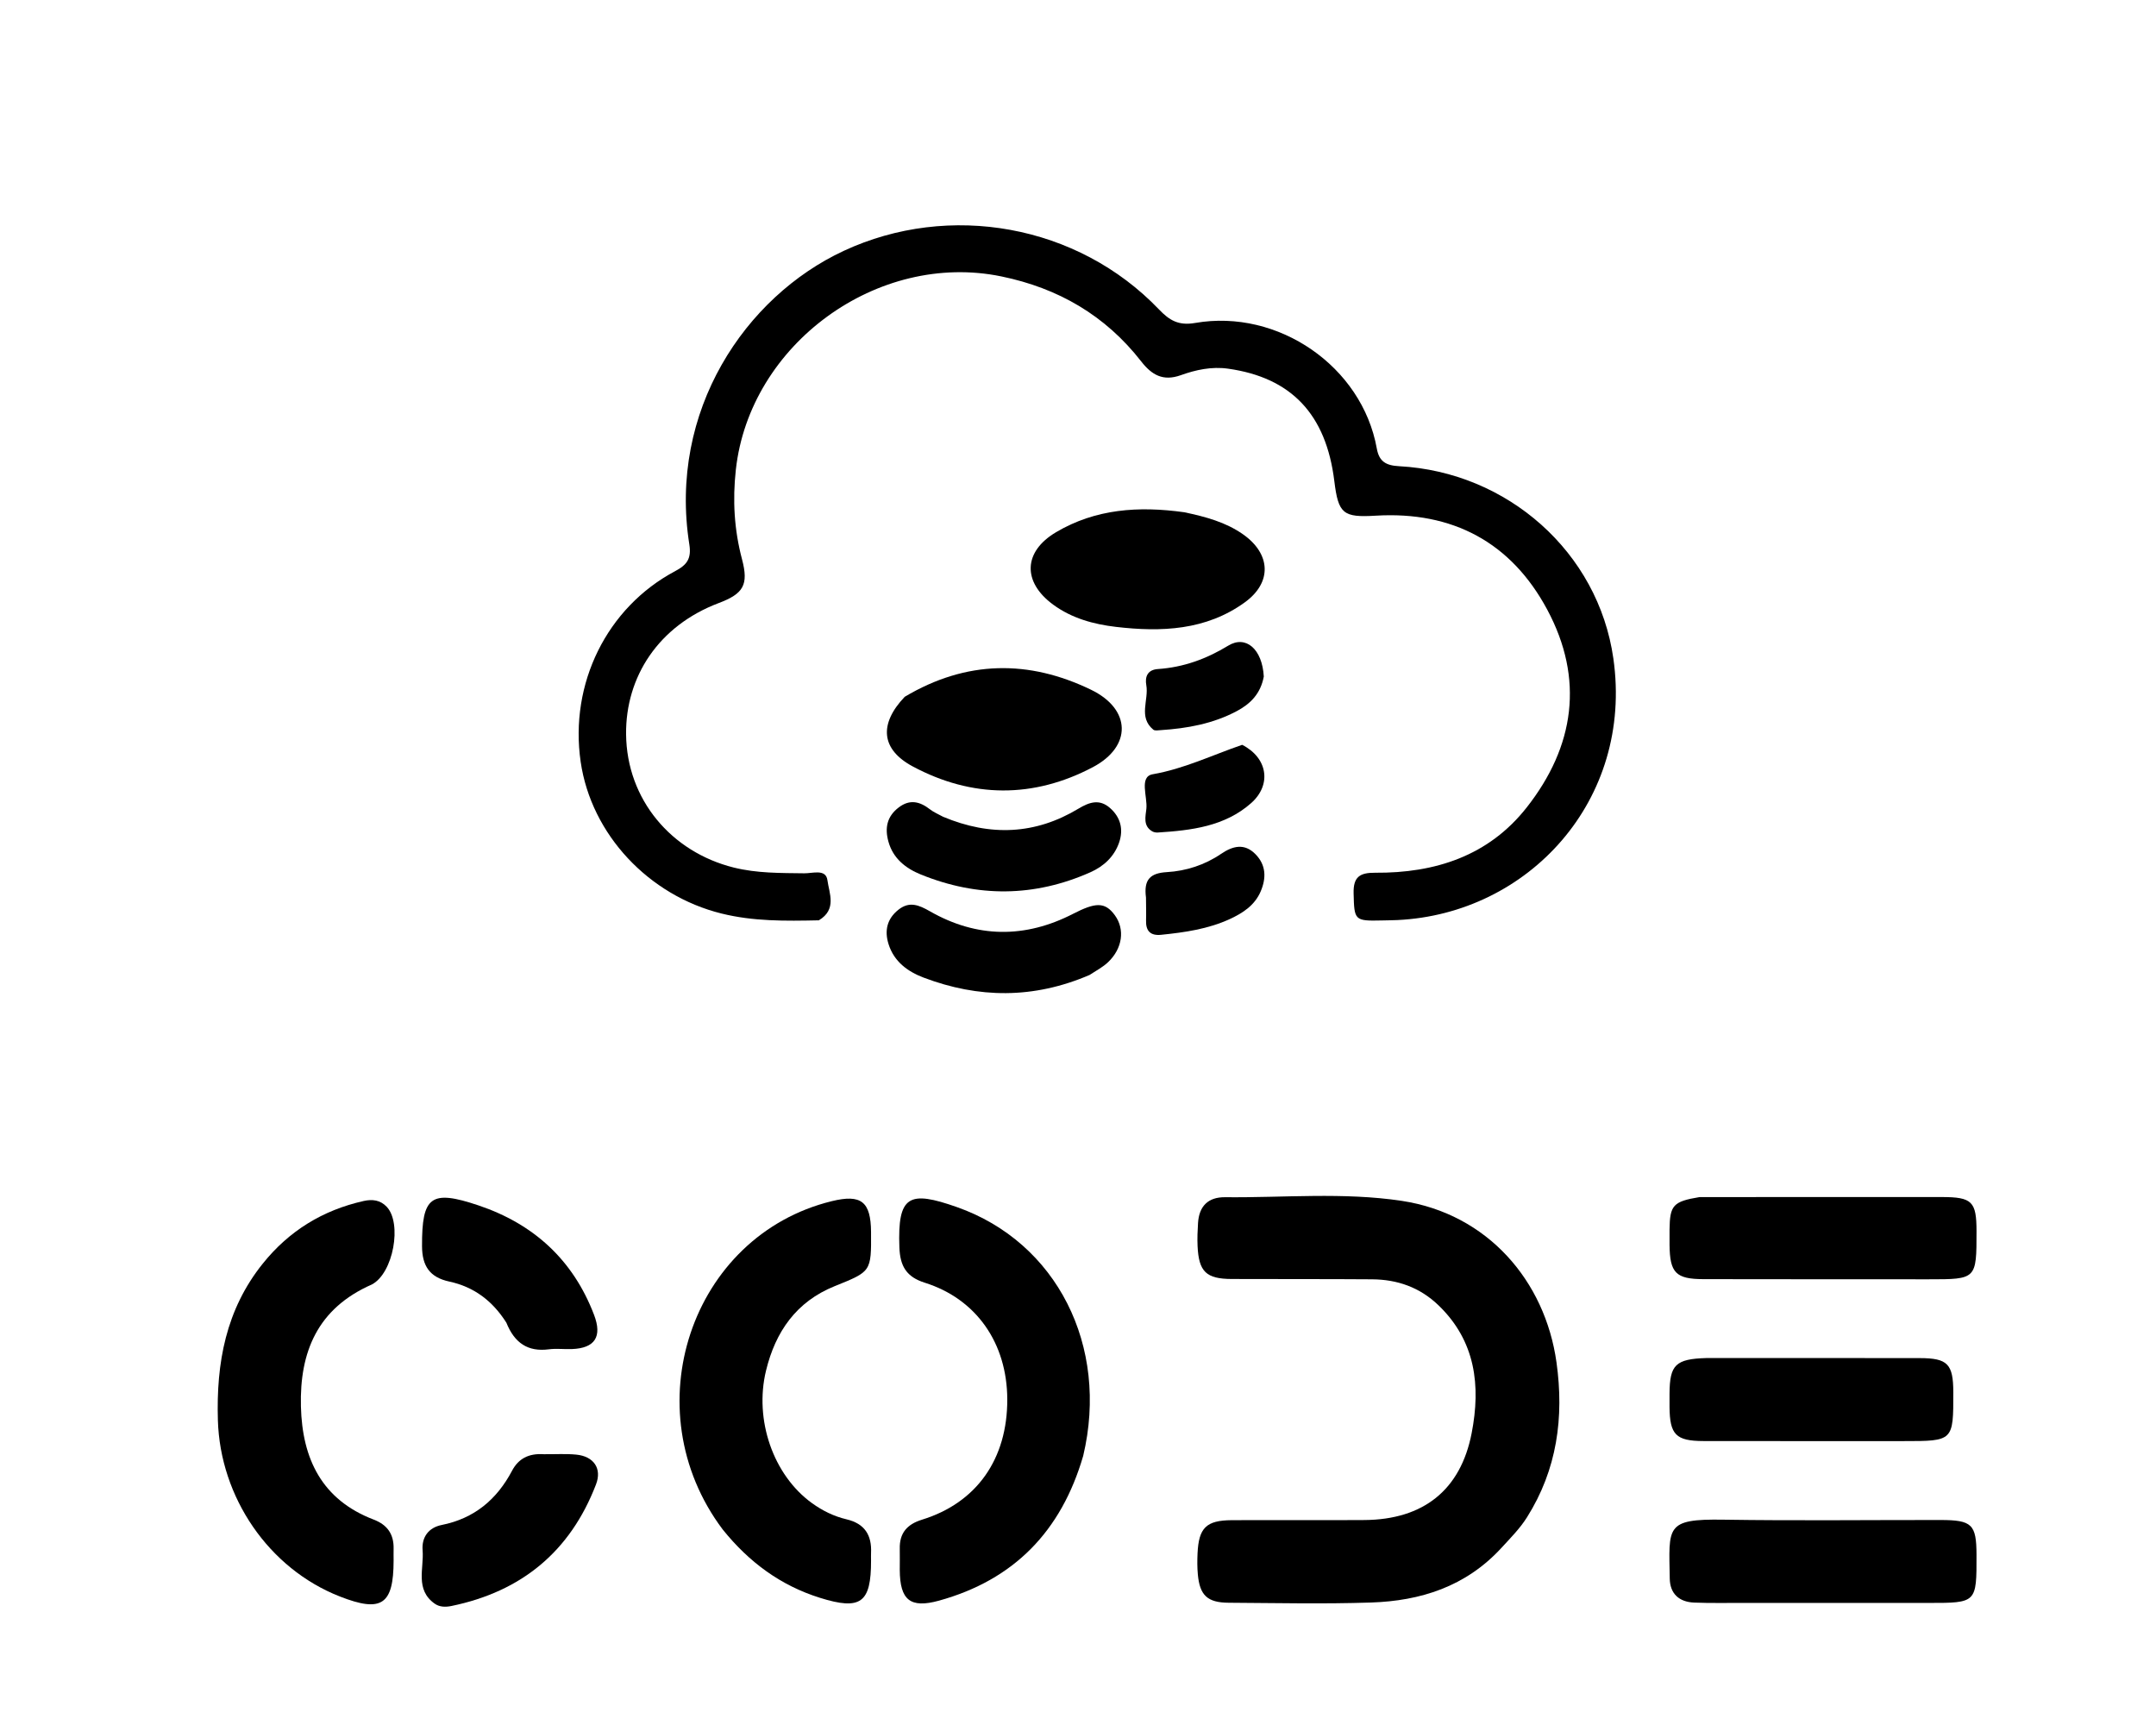
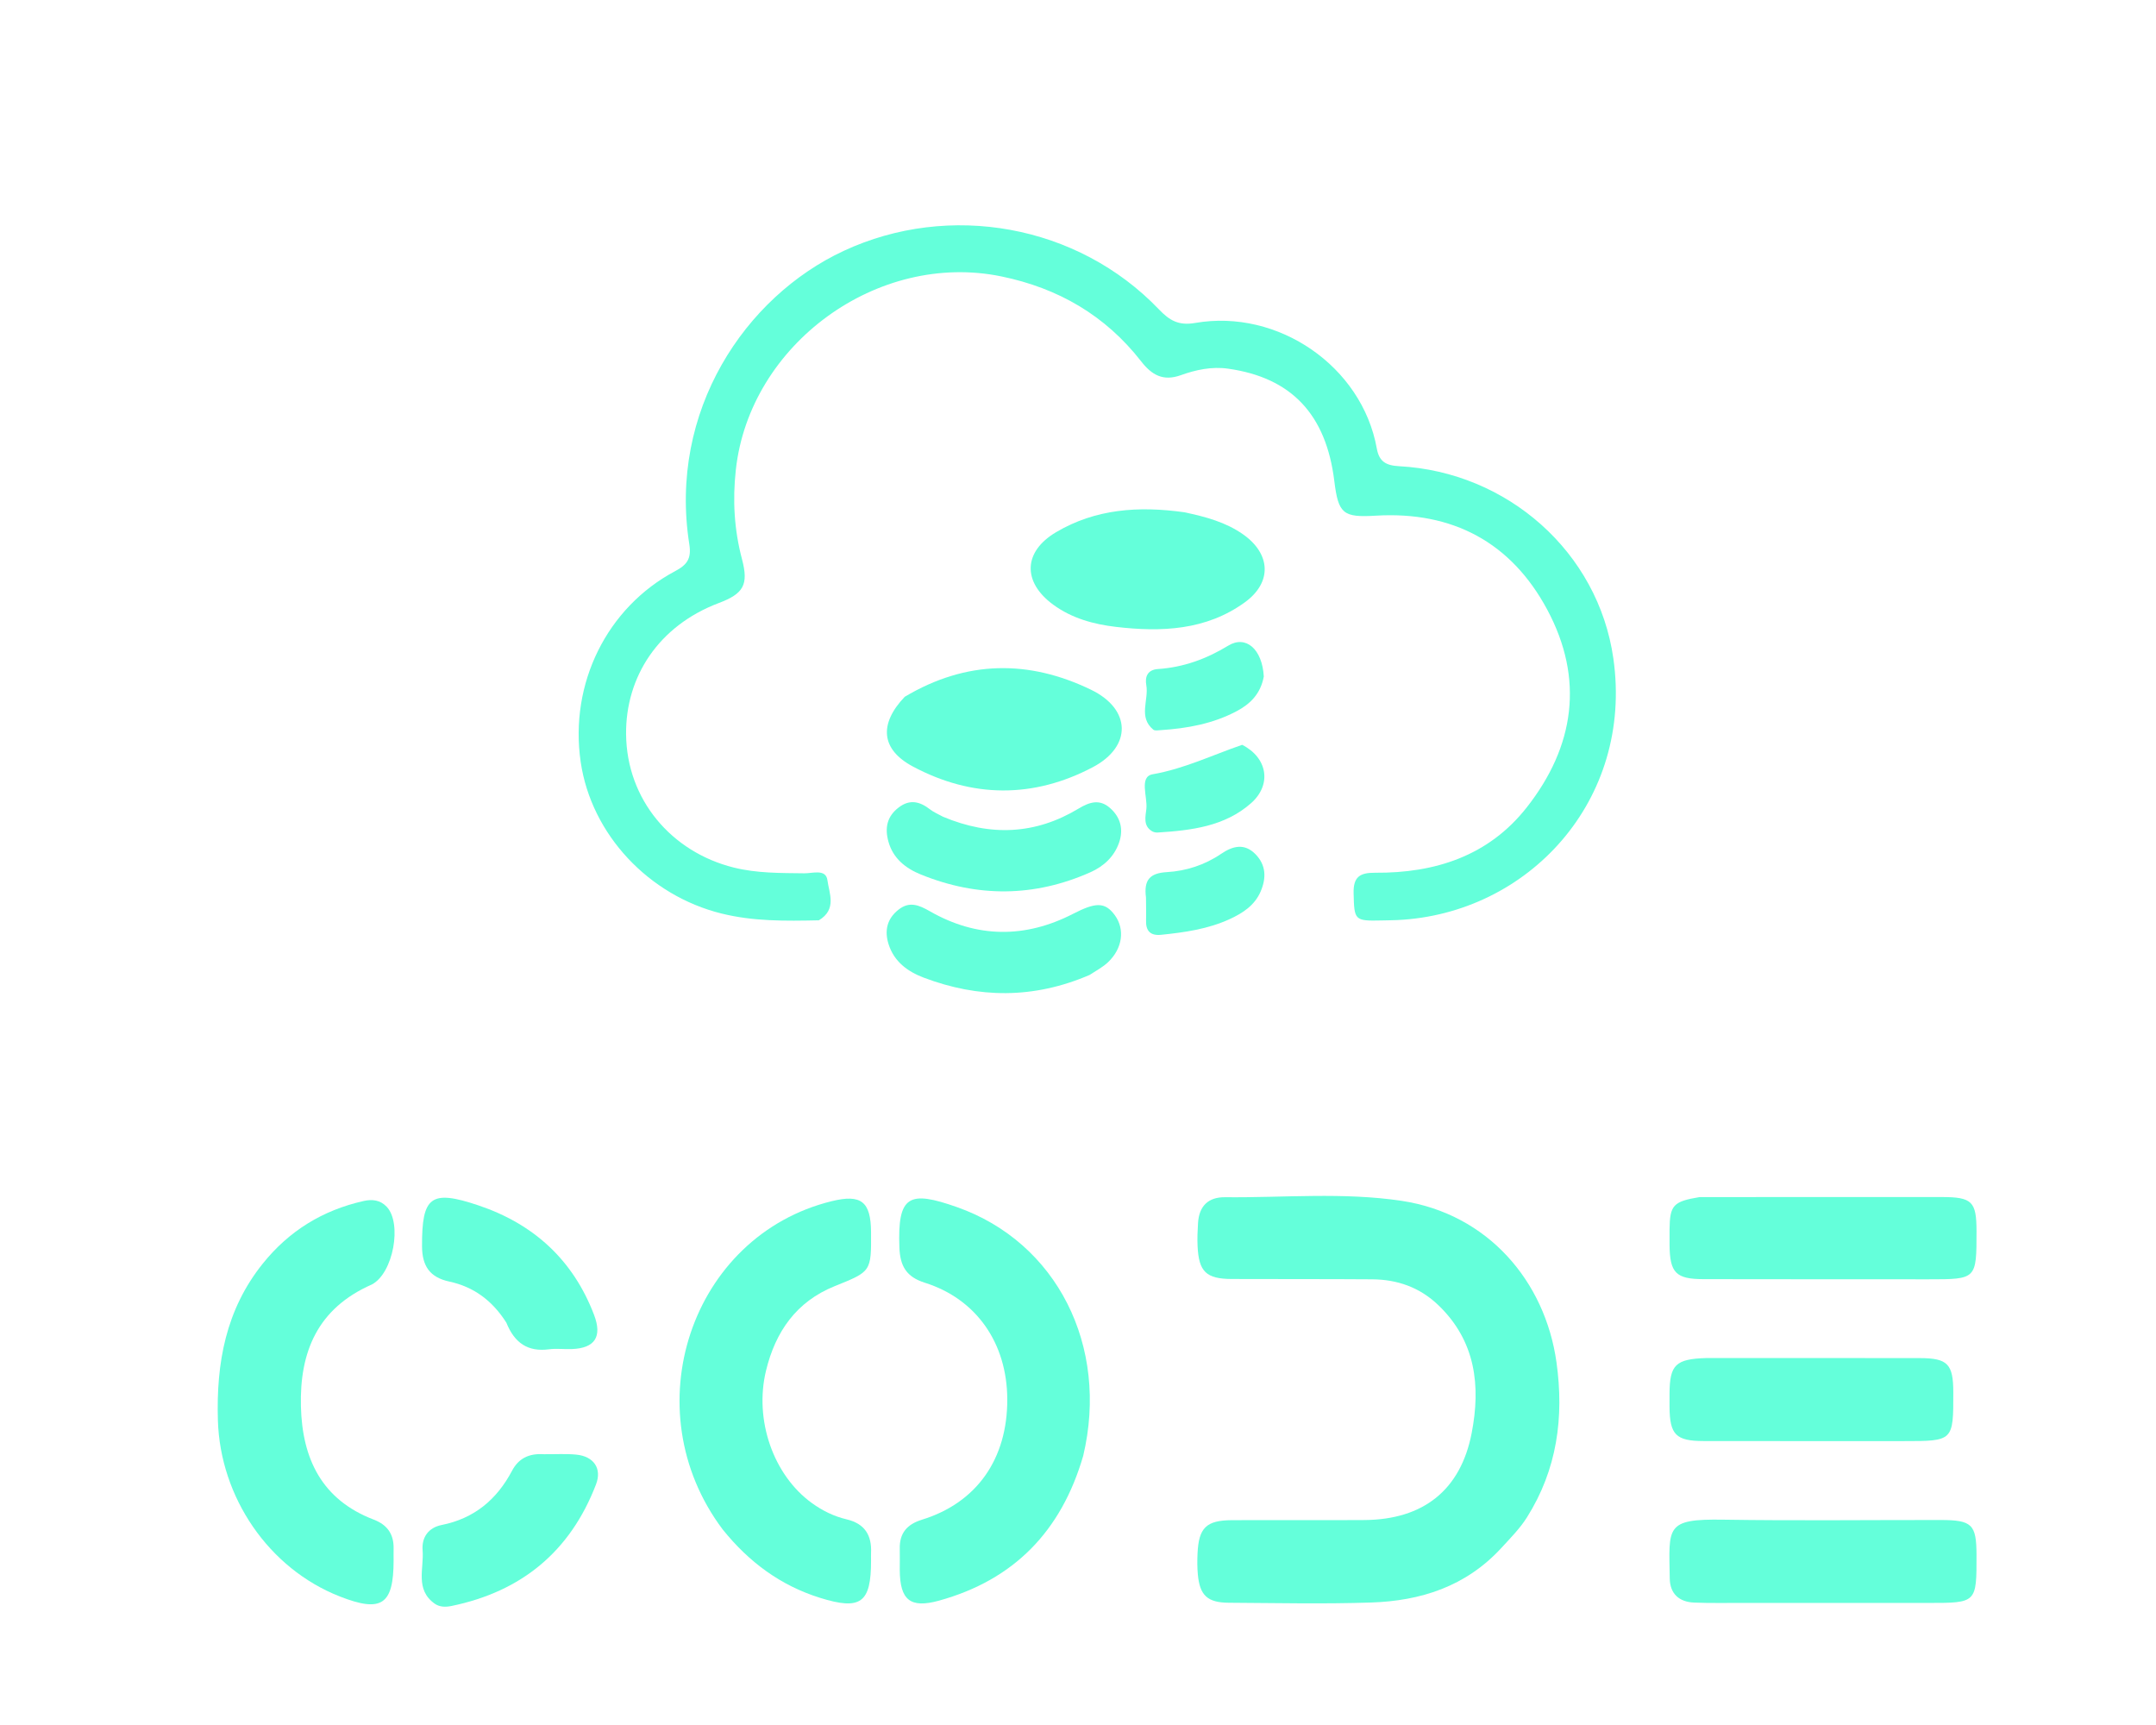
<svg xmlns="http://www.w3.org/2000/svg" version="1.1" id="Layer_1" x="0px" y="0px" width="100%" viewBox="0 0 560 448" enable-background="new 0 0 560 448" xml:space="preserve">
-   <path fill="#000000" opacity="1" stroke="none" d=" M212.681,239.016   C203.891,239.207 195.646,239.292 187.402,237.251   C168.535,232.58 153.57,216.743 150.822,197.845   C147.876,177.578 157.597,157.772 175.377,148.324   C178.462,146.685 179.63,145.067 179.046,141.377   C173.565,106.74 193.54,77.065 219.158,65.147   C246.543,52.407 279.918,58.291 301.045,80.373   C303.775,83.227 306.131,84.62 310.441,83.872   C332,80.132 353.79,95.173 357.61,116.474   C358.21,119.823 359.926,120.893 363.39,121.077   C391.547,122.572 415.127,143.385 419.056,171.018   C424.299,207.884 396.936,237.358 362.93,238.95   C361.599,239.012 360.265,239.018 358.932,239.051   C351.763,239.226 351.762,238.997 351.587,232.004   C351.48,227.73 353.198,226.631 357.175,226.66   C372.739,226.773 386.637,222.311 396.556,209.692   C409.005,193.853 411.527,176.333 401.887,158.341   C392.513,140.845 377.285,132.731 357.329,133.927   C348.851,134.436 347.62,133.446 346.576,124.941   C344.45,107.611 335.416,98.057 318.969,95.747   C314.729,95.151 310.598,96.039 306.721,97.433   C302.054,99.112 299.125,97.339 296.409,93.853   C287.105,81.915 274.88,74.829 260.09,71.786   C227.962,65.174 194.716,89.377 191.126,122.001   C190.259,129.886 190.697,137.566 192.729,145.233   C194.495,151.898 193.109,154.193 186.692,156.616   C171.024,162.531 162.485,175.785 162.62,190.664   C162.775,207.703 174.427,221.278 190.557,225.305   C196.631,226.821 202.76,226.724 208.923,226.805   C211.056,226.833 214.518,225.601 214.913,228.589   C215.36,231.967 217.439,236.181 212.681,239.016  z" />
-   <path fill="#000000" opacity="1" stroke="none" d=" M389.991,401.989   C380.695,412.1 368.944,415.766 356.112,416.192   C343.806,416.6 331.474,416.321 319.155,416.25   C313.617,416.218 311.632,414.338 311.128,408.91   C310.96,407.093 310.966,405.247 311.051,403.422   C311.36,396.785 313.31,394.842 319.937,394.806   C331.425,394.743 342.913,394.852 354.4,394.769   C369.64,394.659 379.38,387.038 382.253,372.179   C384.623,359.922 383.315,348.291 373.601,338.968   C368.753,334.315 362.939,332.298 356.384,332.25   C344.231,332.16 332.077,332.219 319.923,332.167   C313.291,332.139 311.374,330.285 311.058,323.629   C310.964,321.639 311.053,319.634 311.175,317.643   C311.443,313.265 313.779,310.884 318.207,310.929   C333.507,311.083 348.911,309.588 364.082,311.874   C386.385,315.235 401.336,332.685 404.285,353.823   C406.275,368.091 404.449,381.644 396.608,394.078   C394.806,396.936 392.477,399.28 389.991,401.989  z" />
-   <path fill="#000000" opacity="1" stroke="none" d=" M187.716,397.223   C164.27,366.047 179.441,320.913 216.054,311.952   C223.677,310.087 226.188,312.061 226.245,319.961   C226.319,330.318 226.274,330.207 216.786,334.035   C206.86,338.04 201.421,345.818 198.961,355.99   C195.875,368.746 200.831,383.095 210.884,390.364   C213.622,392.343 216.617,393.816 219.877,394.583   C224.593,395.692 226.465,398.688 226.247,403.309   C226.216,403.974 226.245,404.642 226.246,405.308   C226.264,416.281 223.574,418.288 212.97,414.967   C202.811,411.786 194.583,405.763 187.716,397.223  z" />
-   <path fill="#000000" opacity="1" stroke="none" d=" M281.351,378.094   C275.641,397.749 263.291,410.337 243.907,415.701   C236.401,417.778 233.757,415.524 233.705,407.743   C233.693,405.913 233.755,404.082 233.706,402.253   C233.598,398.152 235.61,395.867 239.493,394.671   C253.692,390.294 261.688,378.902 261.63,363.397   C261.575,348.814 253.607,337.355 240.194,333.13   C235.448,331.635 233.79,328.849 233.608,323.985   C233.099,310.393 236.139,309.124 248.554,313.496   C274.472,322.623 288.124,349.549 281.351,378.094  z" />
-   <path fill="#000000" opacity="1" stroke="none" d=" M96.561,333.604   C82.438,339.813 77.812,351.139 78.161,365.271   C78.498,378.881 83.599,389.504 97.064,394.654   C100.663,396.03 102.327,398.496 102.235,402.273   C102.211,403.271 102.236,404.27 102.235,405.269   C102.227,416.774 99.101,418.867 88.268,414.621   C69.744,407.359 57.191,388.831 56.595,368.878   C56.148,353.953 58.659,340.115 68.266,328.156   C75.102,319.646 83.84,314.297 94.451,311.911   C96.716,311.402 98.772,311.658 100.433,313.402   C104.491,317.661 102.192,330.69 96.561,333.604  z" />
-   <path fill="#000000" opacity="1" stroke="none" d=" M453.005,416.295   C448.348,416.277 444.185,416.378 440.033,416.207   C436.146,416.047 433.764,413.927 433.702,409.944   C433.492,396.513 432.46,394.439 447.622,394.676   C466.413,394.969 485.212,394.743 504.007,394.761   C512.23,394.769 513.358,395.883 513.378,403.83   C513.411,416.299 513.41,416.299 500.908,416.298   C485.106,416.297 469.305,416.295 453.005,416.295  z" />
-   <path fill="#000000" opacity="1" stroke="none" d=" M441.421,310.9   C462.698,310.883 483.519,310.865 504.339,310.883   C512.249,310.89 513.379,312.041 513.382,319.777   C513.388,332.253 513.388,332.251 500.915,332.245   C481.426,332.234 461.938,332.247 442.449,332.207   C435.281,332.192 433.721,330.561 433.649,323.317   C433.635,321.985 433.634,320.652 433.649,319.32   C433.72,313.023 434.584,312.033 441.421,310.9  z" />
-   <path fill="#000000" opacity="1" stroke="none" d=" M443.208,352.699   C462.01,352.699 480.338,352.678 498.666,352.713   C505.897,352.727 507.337,354.257 507.35,361.577   C507.372,374.275 507.372,374.271 494.442,374.268   C477.113,374.263 459.785,374.286 442.456,374.253   C435.29,374.24 433.701,372.591 433.643,365.395   C433.634,364.229 433.637,363.063 433.645,361.896   C433.695,354.464 435.214,352.929 443.208,352.699  z" />
-   <path fill="#000000" opacity="1" stroke="none" d=" M234.994,180.964   C251.036,171.411 267.279,171.328 283.409,179.145   C293.824,184.193 294.058,193.855 283.859,199.239   C268.441,207.378 252.487,207.295 237.079,199.052   C228.8,194.624 228.261,188.029 234.994,180.964  z" />
-   <path fill="#000000" opacity="1" stroke="none" d=" M307.601,133.037   C313.258,134.23 318.386,135.631 322.855,138.763   C330.092,143.836 330.468,151.256 323.346,156.421   C313.264,163.735 301.624,164.187 289.844,162.806   C284.053,162.128 278.375,160.578 273.534,157.02   C265.521,151.131 265.77,143.256 274.322,138.205   C284.534,132.173 295.694,131.372 307.601,133.037  z" />
-   <path fill="#000000" opacity="1" stroke="none" d=" M141.264,377.674   C144.388,377.696 147.073,377.518 149.713,377.783   C154.215,378.235 156.393,381.377 154.813,385.5   C148.137,402.921 135.47,413.349 117.249,417.094   C115.764,417.399 114.198,417.406 112.901,416.484   C107.757,412.825 110.153,407.369 109.768,402.622   C109.489,399.189 111.362,396.728 114.699,396.06   C123.183,394.365 129.037,389.458 132.999,381.967   C134.642,378.862 137.266,377.404 141.264,377.674  z" />
-   <path fill="#000000" opacity="1" stroke="none" d=" M131.523,343.514   C127.87,337.75 123.01,334.191 116.7,332.834   C111.638,331.744 109.64,328.808 109.619,323.656   C109.566,310.743 111.88,308.883 124.258,313.046   C138.607,317.873 148.833,327.182 154.291,341.455   C156.471,347.155 154.538,350.139 148.539,350.367   C146.549,350.443 144.526,350.173 142.566,350.429   C137.112,351.141 133.647,348.794 131.523,343.514  z" />
-   <path fill="#000000" opacity="1" stroke="none" d=" M244.95,212.12   C257.281,217.287 268.961,216.74 280.127,210.011   C283.006,208.276 285.596,207.472 288.289,209.821   C291.063,212.241 291.869,215.404 290.66,218.864   C289.385,222.509 286.663,225.003 283.227,226.531   C268.656,233.009 253.916,233.09 239.196,227.125   C235.286,225.541 231.973,222.988 230.754,218.56   C229.782,215.032 230.371,212.028 233.446,209.692   C236.362,207.477 238.962,208.179 241.587,210.219   C242.495,210.925 243.595,211.383 244.95,212.12  z" />
-   <path fill="#000000" opacity="1" stroke="none" d=" M282.983,253.217   C268.459,259.457 254.18,259.303 239.892,253.891   C235.733,252.315 232.233,249.739 230.8,245.224   C229.69,241.727 230.378,238.625 233.359,236.263   C236.2,234.011 238.659,235.024 241.548,236.676   C253.748,243.655 266.289,243.723 278.72,237.329   C284.516,234.347 287.004,234.158 289.583,237.714   C292.226,241.359 291.575,246.322 287.797,249.902   C286.486,251.145 284.832,252.027 282.983,253.217  z" />
-   <path fill="#000000" opacity="1" stroke="none" d=" M322.634,193.439   C329.259,196.793 330.373,203.793 324.977,208.571   C318.113,214.648 309.426,215.659 300.706,216.215   C300.23,216.245 299.671,216.136 299.264,215.898   C296.842,214.48 297.553,212.007 297.759,210.043   C298.085,206.935 295.822,201.708 299.395,201.085   C307.538,199.665 314.742,196.161 322.634,193.439  z" />
-   <path fill="#000000" opacity="1" stroke="none" d=" M297.659,233.097   C297.041,228.418 298.764,226.749 303.099,226.496   C308.084,226.206 312.911,224.646 317.123,221.783   C320.203,219.689 323.216,218.916 326.092,221.838   C328.868,224.658 328.94,228.041 327.441,231.528   C325.892,235.131 322.812,237.126 319.462,238.675   C313.812,241.288 307.724,242.152 301.598,242.777   C298.834,243.059 297.589,241.803 297.677,239.048   C297.735,237.223 297.669,235.394 297.659,233.097  z" />
-   <path fill="#000000" opacity="1" stroke="none" d=" M328.258,175.708   C327.412,180.222 324.745,182.822 321.218,184.696   C315.06,187.968 308.375,189.172 301.509,189.623   C300.852,189.667 299.966,189.837 299.557,189.499   C295.591,186.227 298.433,181.793 297.74,177.937   C297.359,175.814 298.018,173.942 300.757,173.757   C307.37,173.312 313.348,171.14 319.032,167.675   C323.599,164.892 327.867,168.567 328.258,175.708  z" />
+   <path fill="#64FFDA" opacity="1" stroke="none" d=" M212.681,239.016   C203.891,239.207 195.646,239.292 187.402,237.251   C168.535,232.58 153.57,216.743 150.822,197.845   C147.876,177.578 157.597,157.772 175.377,148.324   C178.462,146.685 179.63,145.067 179.046,141.377   C173.565,106.74 193.54,77.065 219.158,65.147   C246.543,52.407 279.918,58.291 301.045,80.373   C303.775,83.227 306.131,84.62 310.441,83.872   C332,80.132 353.79,95.173 357.61,116.474   C358.21,119.823 359.926,120.893 363.39,121.077   C391.547,122.572 415.127,143.385 419.056,171.018   C424.299,207.884 396.936,237.358 362.93,238.95   C361.599,239.012 360.265,239.018 358.932,239.051   C351.763,239.226 351.762,238.997 351.587,232.004   C351.48,227.73 353.198,226.631 357.175,226.66   C372.739,226.773 386.637,222.311 396.556,209.692   C409.005,193.853 411.527,176.333 401.887,158.341   C392.513,140.845 377.285,132.731 357.329,133.927   C348.851,134.436 347.62,133.446 346.576,124.941   C344.45,107.611 335.416,98.057 318.969,95.747   C314.729,95.151 310.598,96.039 306.721,97.433   C302.054,99.112 299.125,97.339 296.409,93.853   C287.105,81.915 274.88,74.829 260.09,71.786   C227.962,65.174 194.716,89.377 191.126,122.001   C190.259,129.886 190.697,137.566 192.729,145.233   C194.495,151.898 193.109,154.193 186.692,156.616   C171.024,162.531 162.485,175.785 162.62,190.664   C162.775,207.703 174.427,221.278 190.557,225.305   C196.631,226.821 202.76,226.724 208.923,226.805   C211.056,226.833 214.518,225.601 214.913,228.589   C215.36,231.967 217.439,236.181 212.681,239.016  z" />
+   <path fill="#64FFDA" opacity="1" stroke="none" d=" M389.991,401.989   C380.695,412.1 368.944,415.766 356.112,416.192   C343.806,416.6 331.474,416.321 319.155,416.25   C313.617,416.218 311.632,414.338 311.128,408.91   C310.96,407.093 310.966,405.247 311.051,403.422   C311.36,396.785 313.31,394.842 319.937,394.806   C331.425,394.743 342.913,394.852 354.4,394.769   C369.64,394.659 379.38,387.038 382.253,372.179   C384.623,359.922 383.315,348.291 373.601,338.968   C368.753,334.315 362.939,332.298 356.384,332.25   C344.231,332.16 332.077,332.219 319.923,332.167   C313.291,332.139 311.374,330.285 311.058,323.629   C310.964,321.639 311.053,319.634 311.175,317.643   C311.443,313.265 313.779,310.884 318.207,310.929   C333.507,311.083 348.911,309.588 364.082,311.874   C386.385,315.235 401.336,332.685 404.285,353.823   C406.275,368.091 404.449,381.644 396.608,394.078   C394.806,396.936 392.477,399.28 389.991,401.989  z" />
+   <path fill="#64FFDA" opacity="1" stroke="none" d=" M187.716,397.223   C164.27,366.047 179.441,320.913 216.054,311.952   C223.677,310.087 226.188,312.061 226.245,319.961   C226.319,330.318 226.274,330.207 216.786,334.035   C206.86,338.04 201.421,345.818 198.961,355.99   C195.875,368.746 200.831,383.095 210.884,390.364   C213.622,392.343 216.617,393.816 219.877,394.583   C224.593,395.692 226.465,398.688 226.247,403.309   C226.216,403.974 226.245,404.642 226.246,405.308   C226.264,416.281 223.574,418.288 212.97,414.967   C202.811,411.786 194.583,405.763 187.716,397.223  z" />
+   <path fill="#64FFDA" opacity="1" stroke="none" d=" M281.351,378.094   C275.641,397.749 263.291,410.337 243.907,415.701   C236.401,417.778 233.757,415.524 233.705,407.743   C233.693,405.913 233.755,404.082 233.706,402.253   C233.598,398.152 235.61,395.867 239.493,394.671   C253.692,390.294 261.688,378.902 261.63,363.397   C261.575,348.814 253.607,337.355 240.194,333.13   C235.448,331.635 233.79,328.849 233.608,323.985   C233.099,310.393 236.139,309.124 248.554,313.496   C274.472,322.623 288.124,349.549 281.351,378.094  z" />
+   <path fill="#64FFDA" opacity="1" stroke="none" d=" M96.561,333.604   C82.438,339.813 77.812,351.139 78.161,365.271   C78.498,378.881 83.599,389.504 97.064,394.654   C100.663,396.03 102.327,398.496 102.235,402.273   C102.211,403.271 102.236,404.27 102.235,405.269   C102.227,416.774 99.101,418.867 88.268,414.621   C69.744,407.359 57.191,388.831 56.595,368.878   C56.148,353.953 58.659,340.115 68.266,328.156   C75.102,319.646 83.84,314.297 94.451,311.911   C96.716,311.402 98.772,311.658 100.433,313.402   C104.491,317.661 102.192,330.69 96.561,333.604  z" />
+   <path fill="#64FFDA" opacity="1" stroke="none" d=" M453.005,416.295   C448.348,416.277 444.185,416.378 440.033,416.207   C436.146,416.047 433.764,413.927 433.702,409.944   C433.492,396.513 432.46,394.439 447.622,394.676   C466.413,394.969 485.212,394.743 504.007,394.761   C512.23,394.769 513.358,395.883 513.378,403.83   C513.411,416.299 513.41,416.299 500.908,416.298   C485.106,416.297 469.305,416.295 453.005,416.295  z" />
+   <path fill="#64FFDA" opacity="1" stroke="none" d=" M441.421,310.9   C462.698,310.883 483.519,310.865 504.339,310.883   C512.249,310.89 513.379,312.041 513.382,319.777   C513.388,332.253 513.388,332.251 500.915,332.245   C481.426,332.234 461.938,332.247 442.449,332.207   C435.281,332.192 433.721,330.561 433.649,323.317   C433.635,321.985 433.634,320.652 433.649,319.32   C433.72,313.023 434.584,312.033 441.421,310.9  z" />
+   <path fill="#64FFDA" opacity="1" stroke="none" d=" M443.208,352.699   C462.01,352.699 480.338,352.678 498.666,352.713   C505.897,352.727 507.337,354.257 507.35,361.577   C507.372,374.275 507.372,374.271 494.442,374.268   C477.113,374.263 459.785,374.286 442.456,374.253   C435.29,374.24 433.701,372.591 433.643,365.395   C433.634,364.229 433.637,363.063 433.645,361.896   C433.695,354.464 435.214,352.929 443.208,352.699  z" />
+   <path fill="#64FFDA" opacity="1" stroke="none" d=" M234.994,180.964   C251.036,171.411 267.279,171.328 283.409,179.145   C293.824,184.193 294.058,193.855 283.859,199.239   C268.441,207.378 252.487,207.295 237.079,199.052   C228.8,194.624 228.261,188.029 234.994,180.964  z" />
+   <path fill="#64FFDA" opacity="1" stroke="none" d=" M307.601,133.037   C313.258,134.23 318.386,135.631 322.855,138.763   C330.092,143.836 330.468,151.256 323.346,156.421   C313.264,163.735 301.624,164.187 289.844,162.806   C284.053,162.128 278.375,160.578 273.534,157.02   C265.521,151.131 265.77,143.256 274.322,138.205   C284.534,132.173 295.694,131.372 307.601,133.037  z" />
+   <path fill="#64FFDA" opacity="1" stroke="none" d=" M141.264,377.674   C144.388,377.696 147.073,377.518 149.713,377.783   C154.215,378.235 156.393,381.377 154.813,385.5   C148.137,402.921 135.47,413.349 117.249,417.094   C115.764,417.399 114.198,417.406 112.901,416.484   C107.757,412.825 110.153,407.369 109.768,402.622   C109.489,399.189 111.362,396.728 114.699,396.06   C123.183,394.365 129.037,389.458 132.999,381.967   C134.642,378.862 137.266,377.404 141.264,377.674  z" />
+   <path fill="#64FFDA" opacity="1" stroke="none" d=" M131.523,343.514   C127.87,337.75 123.01,334.191 116.7,332.834   C111.638,331.744 109.64,328.808 109.619,323.656   C109.566,310.743 111.88,308.883 124.258,313.046   C138.607,317.873 148.833,327.182 154.291,341.455   C156.471,347.155 154.538,350.139 148.539,350.367   C146.549,350.443 144.526,350.173 142.566,350.429   C137.112,351.141 133.647,348.794 131.523,343.514  z" />
+   <path fill="#64FFDA" opacity="1" stroke="none" d=" M244.95,212.12   C257.281,217.287 268.961,216.74 280.127,210.011   C283.006,208.276 285.596,207.472 288.289,209.821   C291.063,212.241 291.869,215.404 290.66,218.864   C289.385,222.509 286.663,225.003 283.227,226.531   C268.656,233.009 253.916,233.09 239.196,227.125   C235.286,225.541 231.973,222.988 230.754,218.56   C229.782,215.032 230.371,212.028 233.446,209.692   C236.362,207.477 238.962,208.179 241.587,210.219   C242.495,210.925 243.595,211.383 244.95,212.12  z" />
+   <path fill="#64FFDA" opacity="1" stroke="none" d=" M282.983,253.217   C268.459,259.457 254.18,259.303 239.892,253.891   C235.733,252.315 232.233,249.739 230.8,245.224   C229.69,241.727 230.378,238.625 233.359,236.263   C236.2,234.011 238.659,235.024 241.548,236.676   C253.748,243.655 266.289,243.723 278.72,237.329   C284.516,234.347 287.004,234.158 289.583,237.714   C292.226,241.359 291.575,246.322 287.797,249.902   C286.486,251.145 284.832,252.027 282.983,253.217  z" />
+   <path fill="#64FFDA" opacity="1" stroke="none" d=" M322.634,193.439   C329.259,196.793 330.373,203.793 324.977,208.571   C318.113,214.648 309.426,215.659 300.706,216.215   C300.23,216.245 299.671,216.136 299.264,215.898   C296.842,214.48 297.553,212.007 297.759,210.043   C298.085,206.935 295.822,201.708 299.395,201.085   C307.538,199.665 314.742,196.161 322.634,193.439  z" />
+   <path fill="#64FFDA" opacity="1" stroke="none" d=" M297.659,233.097   C297.041,228.418 298.764,226.749 303.099,226.496   C308.084,226.206 312.911,224.646 317.123,221.783   C320.203,219.689 323.216,218.916 326.092,221.838   C328.868,224.658 328.94,228.041 327.441,231.528   C325.892,235.131 322.812,237.126 319.462,238.675   C313.812,241.288 307.724,242.152 301.598,242.777   C298.834,243.059 297.589,241.803 297.677,239.048   C297.735,237.223 297.669,235.394 297.659,233.097  z" />
+   <path fill="#64FFDA" opacity="1" stroke="none" d=" M328.258,175.708   C327.412,180.222 324.745,182.822 321.218,184.696   C315.06,187.968 308.375,189.172 301.509,189.623   C300.852,189.667 299.966,189.837 299.557,189.499   C295.591,186.227 298.433,181.793 297.74,177.937   C297.359,175.814 298.018,173.942 300.757,173.757   C307.37,173.312 313.348,171.14 319.032,167.675   C323.599,164.892 327.867,168.567 328.258,175.708  z" />
</svg>
